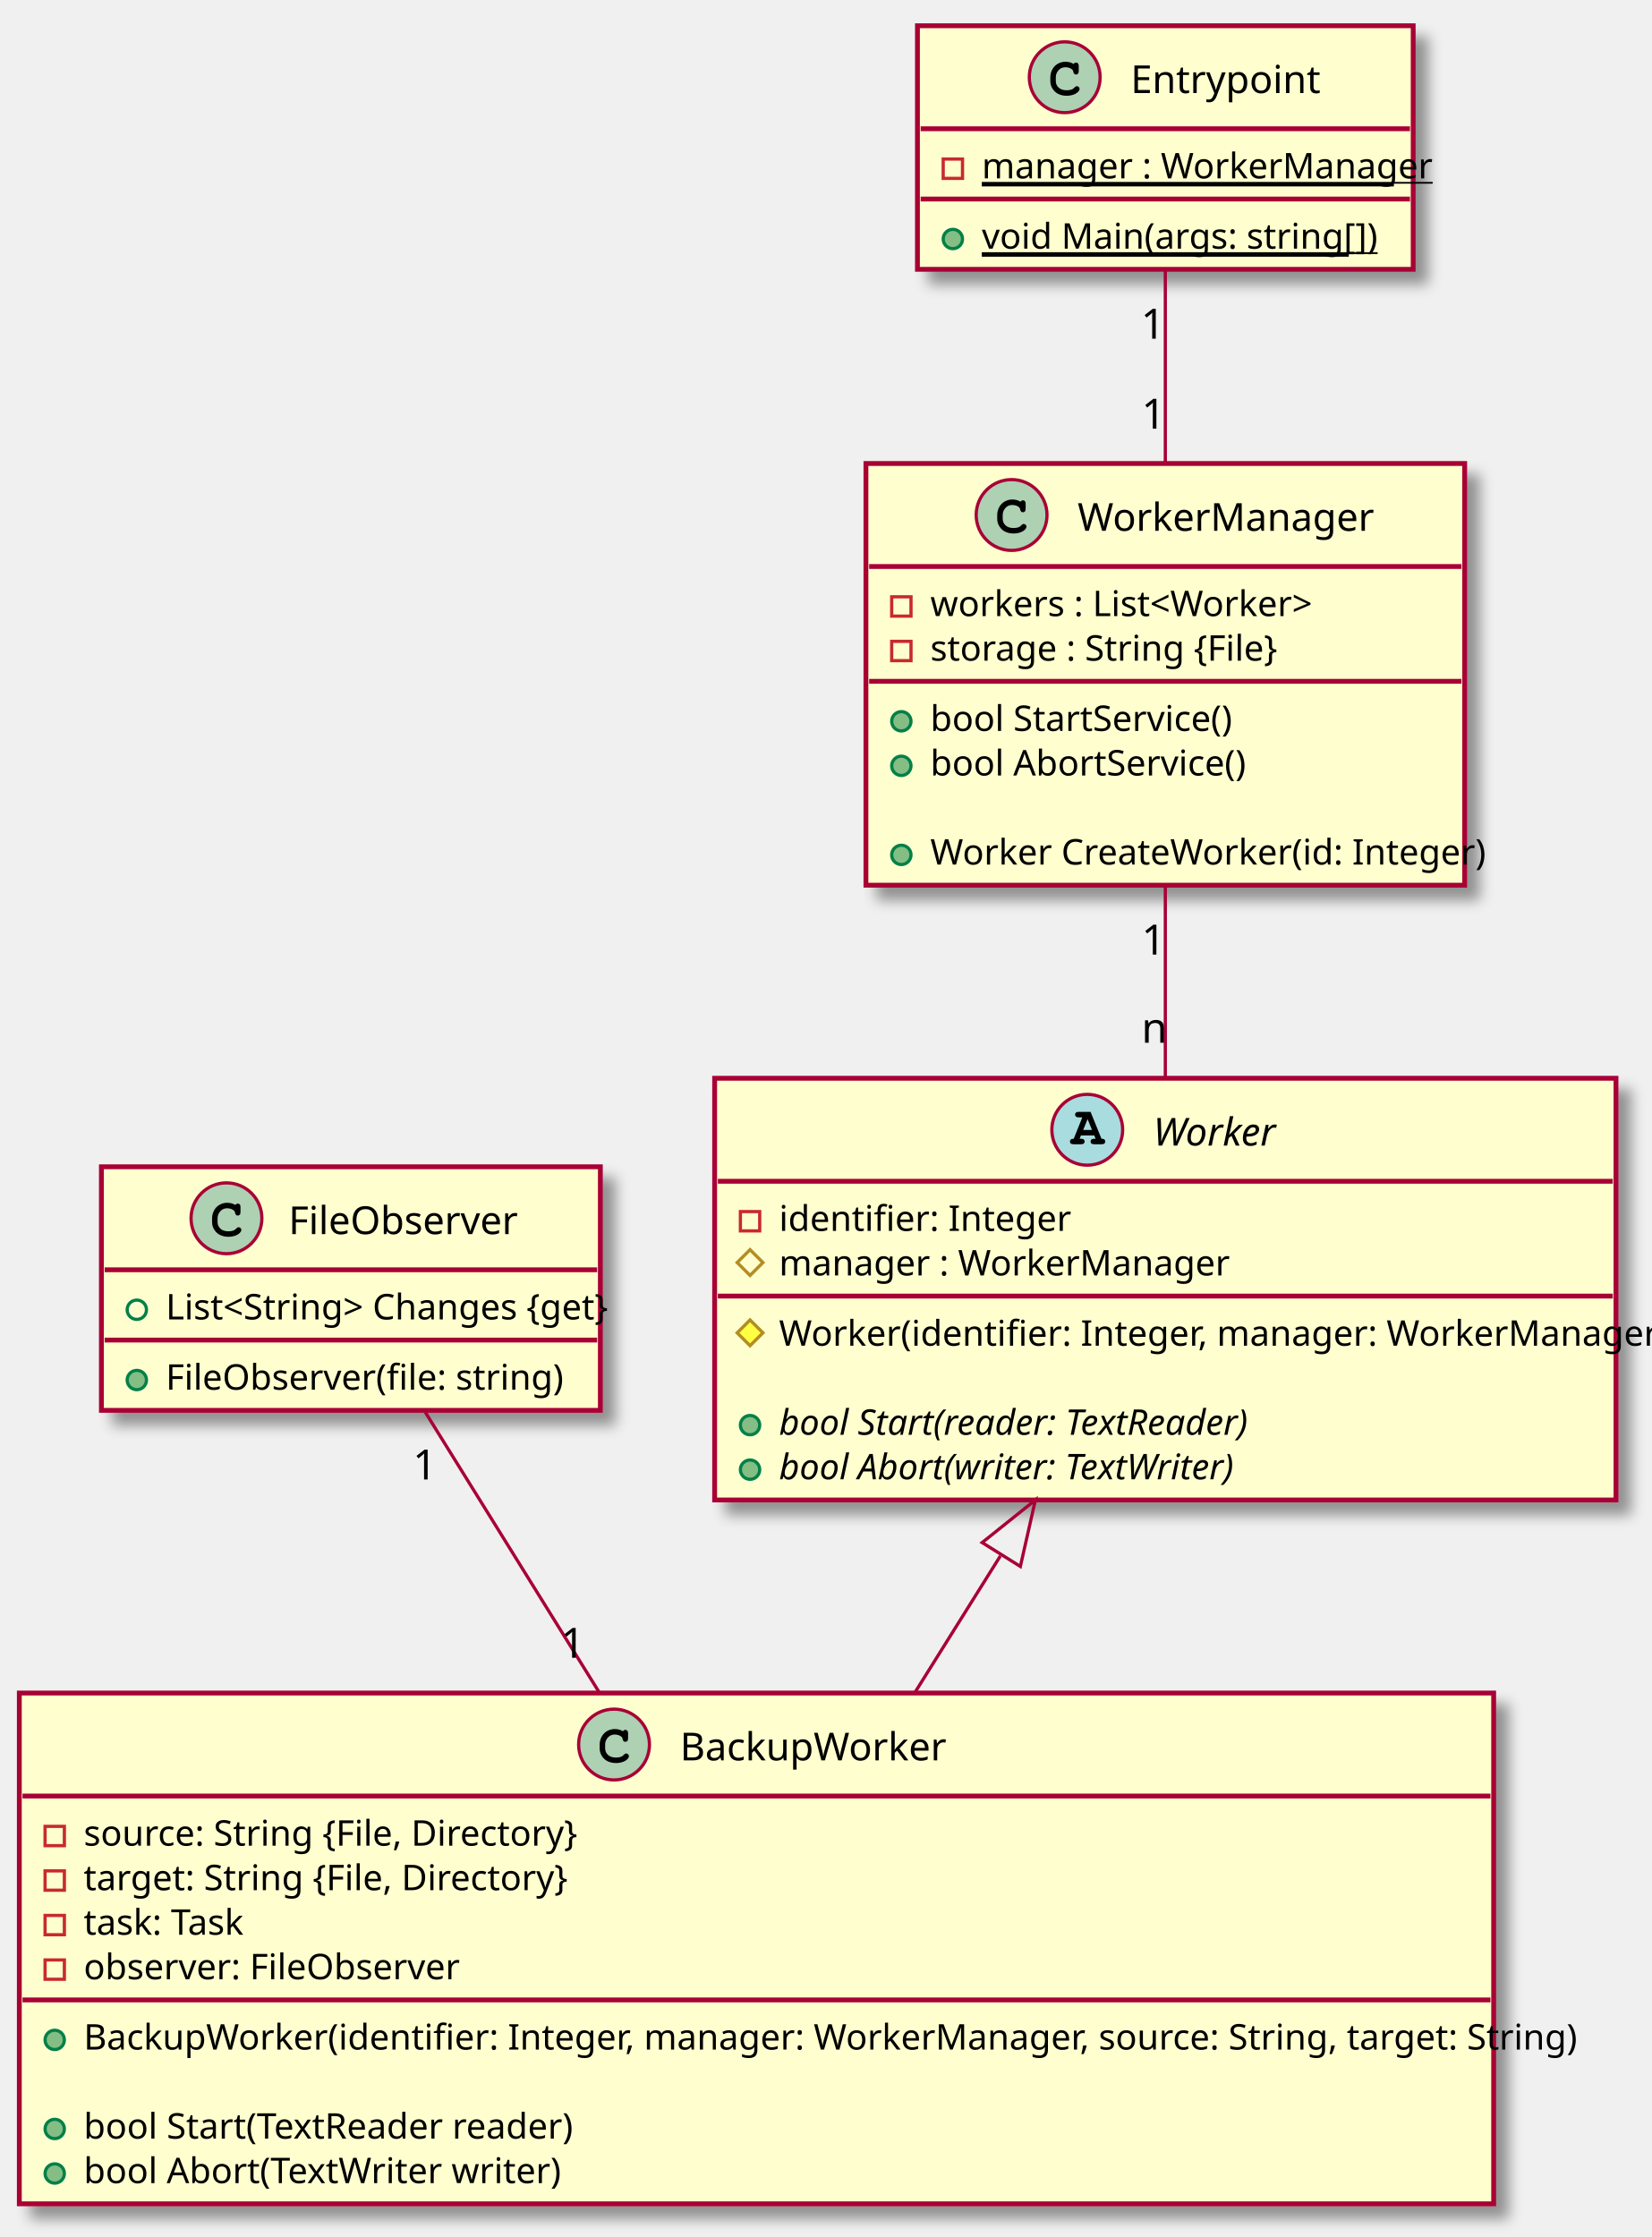
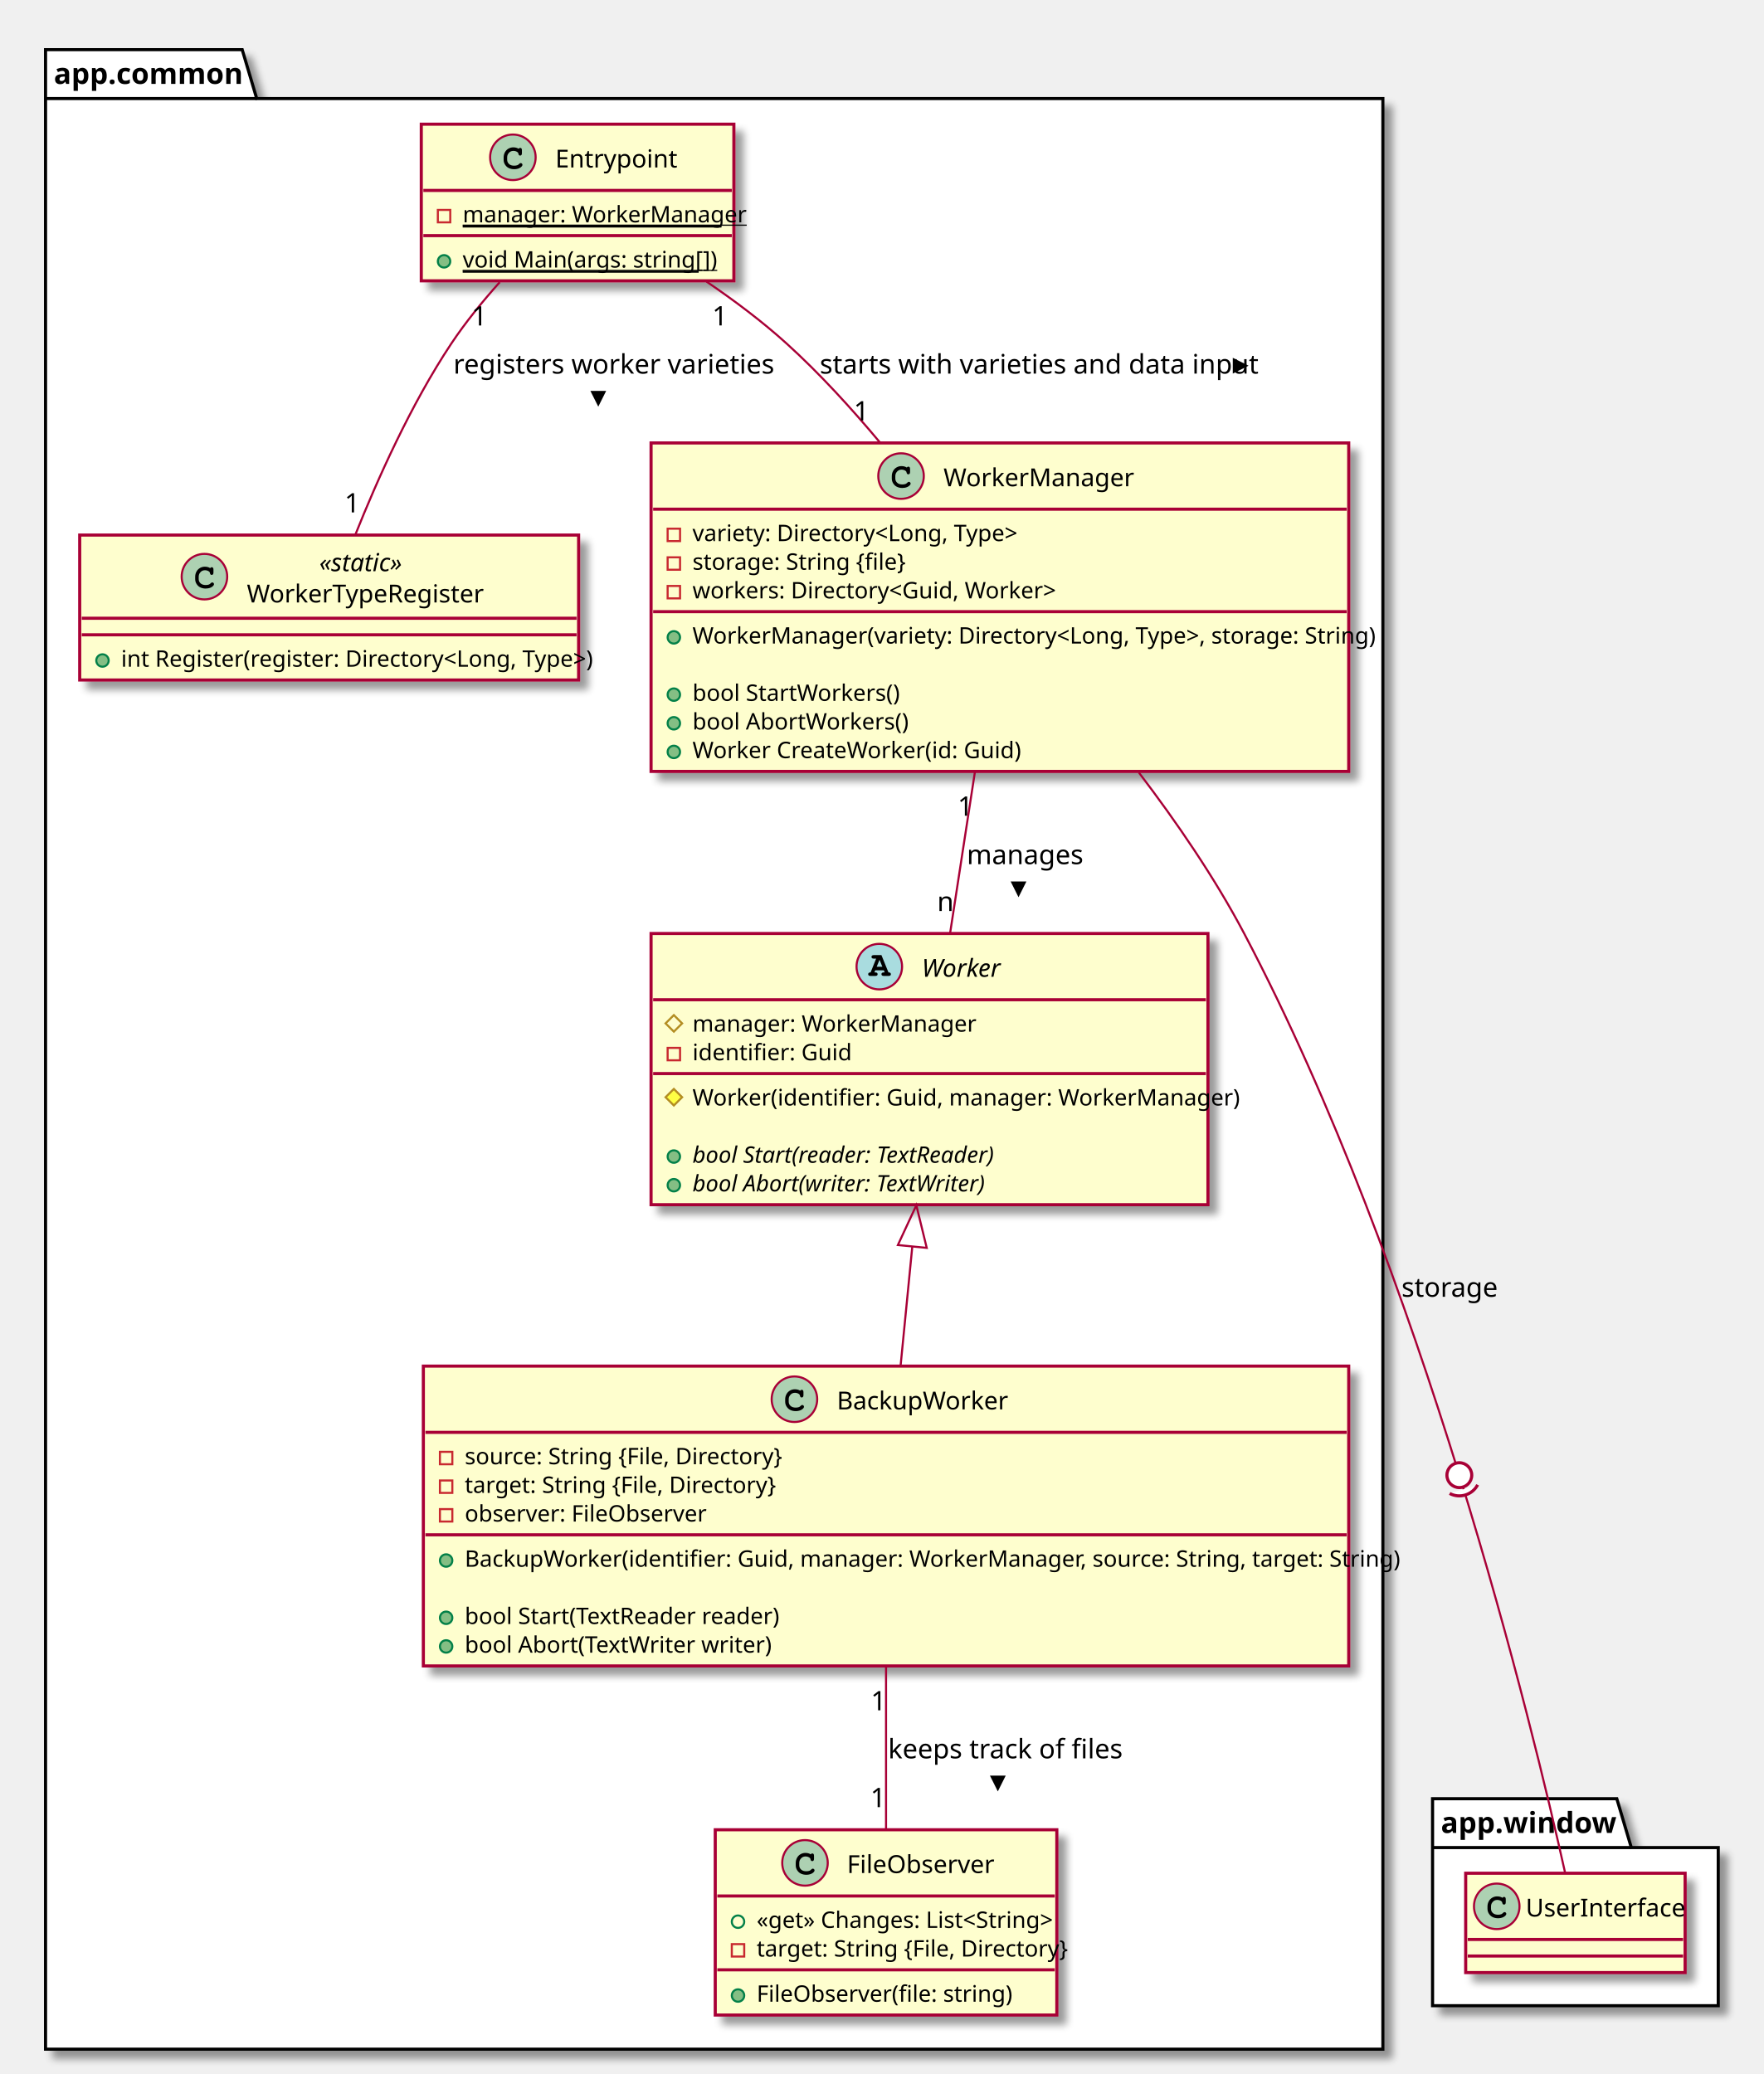
- <svg xmlns="http://www.w3.org/2000/svg" contentScriptType="application/ecmascript" contentStyleType="text/css" height="695px" preserveAspectRatio="none" style="width:513px;height:695px;" version="1.1" viewBox="0 0 513 695" width="513px" zoomAndPan="magnify">
+ <svg xmlns="http://www.w3.org/2000/svg" contentScriptType="application/ecmascript" contentStyleType="text/css" height="1002px" preserveAspectRatio="none" style="width:852px;height:1002px;" version="1.1" viewBox="0 0 852 1002" width="852px" zoomAndPan="magnify">
  <defs>
-     <filter height="300%" id="f1xv50mcxa04on" width="300%" x="-1" y="-1">
+     <filter height="300%" id="f1owk82w75enh7" width="300%" x="-1" y="-1">
      <feGaussianBlur result="blurOut" stdDeviation="2.0" />
      <feColorMatrix in="blurOut" result="blurOut2" type="matrix" values="0 0 0 0 0 0 0 0 0 0 0 0 0 0 0 0 0 0 .4 0" />
      <feOffset dx="4.0" dy="4.0" in="blurOut2" result="blurOut3" />
      <feBlend in="SourceGraphic" in2="blurOut3" mode="normal" />
    </filter>
  </defs>
  <g>
-     <rect fill="#FEFECE" filter="url(#f1xv50mcxa04on)" height="131.016" id="Worker" style="stroke: #A80036; stroke-width: 1.5;" width="280" x="222" y="335" />
-     <ellipse cx="337.75" cy="351" fill="#A9DCDF" rx="11" ry="11" style="stroke: #A80036; stroke-width: 1.0;" />
-     <path d="M339.938,352.766 L335.797,352.766 L335.375,353.797 L335.797,353.797 Q336.406,353.797 336.672,354.031 Q336.938,354.266 336.938,354.656 Q336.938,355.031 336.672,355.266 Q336.406,355.5 335.797,355.5 L333.5,355.5 Q332.891,355.5 332.633,355.266 Q332.375,355.031 332.375,354.641 Q332.375,354.266 332.648,354.023 Q332.922,353.781 333.547,353.797 L336.219,347.141 L335.109,347.141 Q334.5,347.141 334.234,346.906 Q333.969,346.672 333.969,346.281 Q333.969,345.906 334.234,345.672 Q334.5,345.438 335.109,345.438 L338.781,345.438 L342.172,353.797 Q342.766,353.797 342.953,353.938 Q343.344,354.203 343.344,354.656 Q343.344,355.031 343.086,355.266 Q342.828,355.5 342.219,355.5 L339.922,355.5 Q339.312,355.5 339.047,355.266 Q338.781,355.031 338.781,354.641 Q338.781,354.266 339.047,354.031 Q339.312,353.797 339.922,353.797 L340.344,353.797 L339.938,352.766 Z M339.219,351.062 L337.859,347.688 L336.484,351.062 L339.219,351.062 Z " />
-     <text fill="#000000" font-family="sans-serif" font-size="12" font-style="italic" lengthAdjust="spacingAndGlyphs" textLength="40" x="358.25" y="355.91">Worker</text>
-     <line style="stroke: #A80036; stroke-width: 1.5;" x1="223" x2="501" y1="367" y2="367" />
-     <rect fill="none" height="6" style="stroke: #C82930; stroke-width: 1.0;" width="6" x="230" y="376.418" />
-     <text fill="#000000" font-family="sans-serif" font-size="11" lengthAdjust="spacingAndGlyphs" textLength="80" x="242" y="382.419">identifier: Integer</text>
-     <polygon fill="none" points="233,388.254,237,392.254,233,396.254,229,392.254" style="stroke: #B38D22; stroke-width: 1.0;" />
-     <text fill="#000000" font-family="sans-serif" font-size="11" lengthAdjust="spacingAndGlyphs" textLength="128" x="242" y="396.255">manager : WorkerManager</text>
-     <line style="stroke: #A80036; stroke-width: 1.5;" x1="223" x2="501" y1="402.672" y2="402.672" />
-     <polygon fill="#FFFF44" points="233,410.09,237,414.09,233,418.09,229,414.09" style="stroke: #B38D22; stroke-width: 1.0;" />
-     <text fill="#000000" font-family="sans-serif" font-size="11" lengthAdjust="spacingAndGlyphs" textLength="254" x="242" y="418.091">Worker(identifier: Integer, manager: WorkerManager)</text>
-     <text fill="#000000" font-family="sans-serif" font-size="11" lengthAdjust="spacingAndGlyphs" textLength="0" x="245" y="431.927" />
-     <ellipse cx="233" cy="442.762" fill="#84BE84" rx="3" ry="3" style="stroke: #038048; stroke-width: 1.0;" />
-     <text fill="#000000" font-family="sans-serif" font-size="11" font-style="italic" lengthAdjust="spacingAndGlyphs" textLength="152" x="242" y="445.763">bool Start(reader: TextReader)</text>
-     <ellipse cx="233" cy="456.598" fill="#84BE84" rx="3" ry="3" style="stroke: #038048; stroke-width: 1.0;" />
-     <text fill="#000000" font-family="sans-serif" font-size="11" font-style="italic" lengthAdjust="spacingAndGlyphs" textLength="146" x="242" y="459.599">bool Abort(writer: TextWriter)</text>
-     <rect fill="#FEFECE" filter="url(#f1xv50mcxa04on)" height="158.688" id="BackupWorker" style="stroke: #A80036; stroke-width: 1.5;" width="458" x="6" y="526" />
-     <ellipse cx="190.75" cy="542" fill="#ADD1B2" rx="11" ry="11" style="stroke: #A80036; stroke-width: 1.0;" />
-     <path d="M193.516,537.875 Q193.672,537.656 193.859,537.547 Q194.047,537.438 194.266,537.438 Q194.641,537.438 194.875,537.695 Q195.109,537.953 195.109,538.562 L195.109,540.016 Q195.109,540.625 194.875,540.891 Q194.641,541.156 194.266,541.156 Q193.922,541.156 193.719,540.953 Q193.516,540.766 193.406,540.25 Q193.359,539.891 193.172,539.703 Q192.844,539.328 192.234,539.109 Q191.625,538.891 191,538.891 Q190.234,538.891 189.602,539.219 Q188.969,539.547 188.477,540.297 Q187.984,541.047 187.984,542.078 L187.984,543.172 Q187.984,544.406 188.875,545.227 Q189.766,546.047 191.359,546.047 Q192.297,546.047 192.953,545.797 Q193.344,545.641 193.766,545.203 Q194.031,544.938 194.18,544.859 Q194.328,544.781 194.531,544.781 Q194.859,544.781 195.117,545.039 Q195.375,545.297 195.375,545.641 Q195.375,545.984 195.031,546.391 Q194.531,546.969 193.734,547.297 Q192.656,547.75 191.359,547.75 Q189.844,547.75 188.641,547.125 Q187.656,546.625 186.969,545.555 Q186.281,544.484 186.281,543.203 L186.281,542.047 Q186.281,540.719 186.898,539.57 Q187.516,538.422 188.609,537.805 Q189.703,537.188 190.938,537.188 Q191.672,537.188 192.32,537.352 Q192.969,537.516 193.516,537.875 Z " />
-     <text fill="#000000" font-family="sans-serif" font-size="12" lengthAdjust="spacingAndGlyphs" textLength="80" x="211.25" y="546.91">BackupWorker</text>
-     <line style="stroke: #A80036; stroke-width: 1.5;" x1="7" x2="463" y1="558" y2="558" />
-     <rect fill="none" height="6" style="stroke: #C82930; stroke-width: 1.0;" width="6" x="14" y="567.418" />
-     <text fill="#000000" font-family="sans-serif" font-size="11" lengthAdjust="spacingAndGlyphs" textLength="145" x="26" y="573.419">source: String {File, Directory}</text>
-     <rect fill="none" height="6" style="stroke: #C82930; stroke-width: 1.0;" width="6" x="14" y="581.254" />
-     <text fill="#000000" font-family="sans-serif" font-size="11" lengthAdjust="spacingAndGlyphs" textLength="139" x="26" y="587.255">target: String {File, Directory}</text>
-     <rect fill="none" height="6" style="stroke: #C82930; stroke-width: 1.0;" width="6" x="14" y="595.09" />
-     <text fill="#000000" font-family="sans-serif" font-size="11" lengthAdjust="spacingAndGlyphs" textLength="49" x="26" y="601.091">task: Task</text>
-     <rect fill="none" height="6" style="stroke: #C82930; stroke-width: 1.0;" width="6" x="14" y="608.926" />
-     <text fill="#000000" font-family="sans-serif" font-size="11" lengthAdjust="spacingAndGlyphs" textLength="112" x="26" y="614.927">observer: FileObserver</text>
-     <line style="stroke: #A80036; stroke-width: 1.5;" x1="7" x2="463" y1="621.344" y2="621.344" />
-     <ellipse cx="17" cy="633.762" fill="#84BE84" rx="3" ry="3" style="stroke: #038048; stroke-width: 1.0;" />
-     <text fill="#000000" font-family="sans-serif" font-size="11" lengthAdjust="spacingAndGlyphs" textLength="432" x="26" y="636.763">BackupWorker(identifier: Integer, manager: WorkerManager, source: String, target: String)</text>
-     <text fill="#000000" font-family="sans-serif" font-size="11" lengthAdjust="spacingAndGlyphs" textLength="0" x="29" y="650.599" />
-     <ellipse cx="17" cy="661.434" fill="#84BE84" rx="3" ry="3" style="stroke: #038048; stroke-width: 1.0;" />
-     <text fill="#000000" font-family="sans-serif" font-size="11" lengthAdjust="spacingAndGlyphs" textLength="145" x="26" y="664.435">bool Start(TextReader reader)</text>
-     <ellipse cx="17" cy="675.269" fill="#84BE84" rx="3" ry="3" style="stroke: #038048; stroke-width: 1.0;" />
-     <text fill="#000000" font-family="sans-serif" font-size="11" lengthAdjust="spacingAndGlyphs" textLength="140" x="26" y="678.27">bool Abort(TextWriter writer)</text>
-     <rect fill="#FEFECE" filter="url(#f1xv50mcxa04on)" height="131.016" id="WorkerManager" style="stroke: #A80036; stroke-width: 1.5;" width="186" x="269" y="144" />
-     <ellipse cx="314.25" cy="160" fill="#ADD1B2" rx="11" ry="11" style="stroke: #A80036; stroke-width: 1.0;" />
-     <path d="M317.016,155.875 Q317.172,155.656 317.359,155.547 Q317.547,155.438 317.766,155.438 Q318.141,155.438 318.375,155.695 Q318.609,155.953 318.609,156.562 L318.609,158.016 Q318.609,158.625 318.375,158.891 Q318.141,159.156 317.766,159.156 Q317.422,159.156 317.219,158.953 Q317.016,158.766 316.906,158.25 Q316.859,157.891 316.672,157.703 Q316.344,157.328 315.734,157.109 Q315.125,156.891 314.5,156.891 Q313.734,156.891 313.102,157.219 Q312.469,157.547 311.977,158.297 Q311.484,159.047 311.484,160.078 L311.484,161.172 Q311.484,162.406 312.375,163.227 Q313.266,164.047 314.859,164.047 Q315.797,164.047 316.453,163.797 Q316.844,163.641 317.266,163.203 Q317.531,162.938 317.68,162.859 Q317.828,162.781 318.031,162.781 Q318.359,162.781 318.617,163.039 Q318.875,163.297 318.875,163.641 Q318.875,163.984 318.531,164.391 Q318.031,164.969 317.234,165.297 Q316.156,165.75 314.859,165.75 Q313.344,165.75 312.141,165.125 Q311.156,164.625 310.469,163.555 Q309.781,162.484 309.781,161.203 L309.781,160.047 Q309.781,158.719 310.398,157.57 Q311.016,156.422 312.109,155.805 Q313.203,155.188 314.438,155.188 Q315.172,155.188 315.82,155.352 Q316.469,155.516 317.016,155.875 Z " />
-     <text fill="#000000" font-family="sans-serif" font-size="12" lengthAdjust="spacingAndGlyphs" textLength="87" x="334.75" y="164.91">WorkerManager</text>
-     <line style="stroke: #A80036; stroke-width: 1.5;" x1="270" x2="454" y1="176" y2="176" />
-     <rect fill="none" height="6" style="stroke: #C82930; stroke-width: 1.0;" width="6" x="277" y="185.418" />
-     <text fill="#000000" font-family="sans-serif" font-size="11" lengthAdjust="spacingAndGlyphs" textLength="114" x="289" y="191.419">workers : List&lt;Worker&gt;</text>
-     <rect fill="none" height="6" style="stroke: #C82930; stroke-width: 1.0;" width="6" x="277" y="199.254" />
-     <text fill="#000000" font-family="sans-serif" font-size="11" lengthAdjust="spacingAndGlyphs" textLength="101" x="289" y="205.255">storage : String {File}</text>
-     <line style="stroke: #A80036; stroke-width: 1.5;" x1="270" x2="454" y1="211.672" y2="211.672" />
-     <ellipse cx="280" cy="224.09" fill="#84BE84" rx="3" ry="3" style="stroke: #038048; stroke-width: 1.0;" />
-     <text fill="#000000" font-family="sans-serif" font-size="11" lengthAdjust="spacingAndGlyphs" textLength="91" x="289" y="227.091">bool StartService()</text>
-     <ellipse cx="280" cy="237.926" fill="#84BE84" rx="3" ry="3" style="stroke: #038048; stroke-width: 1.0;" />
-     <text fill="#000000" font-family="sans-serif" font-size="11" lengthAdjust="spacingAndGlyphs" textLength="95" x="289" y="240.927">bool AbortService()</text>
-     <text fill="#000000" font-family="sans-serif" font-size="11" lengthAdjust="spacingAndGlyphs" textLength="0" x="292" y="254.763" />
-     <ellipse cx="280" cy="265.598" fill="#84BE84" rx="3" ry="3" style="stroke: #038048; stroke-width: 1.0;" />
-     <text fill="#000000" font-family="sans-serif" font-size="11" lengthAdjust="spacingAndGlyphs" textLength="160" x="289" y="268.599">Worker CreateWorker(id: Integer)</text>
-     <rect fill="#FEFECE" filter="url(#f1xv50mcxa04on)" height="75.672" id="FileObserver" style="stroke: #A80036; stroke-width: 1.5;" width="155" x="31.5" y="362.5" />
-     <ellipse cx="70.35" cy="378.5" fill="#ADD1B2" rx="11" ry="11" style="stroke: #A80036; stroke-width: 1.0;" />
-     <path d="M73.116,374.375 Q73.272,374.156 73.459,374.047 Q73.647,373.938 73.866,373.938 Q74.241,373.938 74.475,374.195 Q74.709,374.453 74.709,375.062 L74.709,376.516 Q74.709,377.125 74.475,377.391 Q74.241,377.656 73.866,377.656 Q73.522,377.656 73.319,377.453 Q73.116,377.266 73.006,376.75 Q72.959,376.391 72.772,376.203 Q72.444,375.828 71.834,375.609 Q71.225,375.391 70.6,375.391 Q69.834,375.391 69.202,375.719 Q68.569,376.047 68.077,376.797 Q67.584,377.547 67.584,378.578 L67.584,379.672 Q67.584,380.906 68.475,381.727 Q69.366,382.547 70.959,382.547 Q71.897,382.547 72.553,382.297 Q72.944,382.141 73.366,381.703 Q73.631,381.438 73.78,381.359 Q73.928,381.281 74.131,381.281 Q74.459,381.281 74.717,381.539 Q74.975,381.797 74.975,382.141 Q74.975,382.484 74.631,382.891 Q74.131,383.469 73.334,383.797 Q72.256,384.25 70.959,384.25 Q69.444,384.25 68.241,383.625 Q67.256,383.125 66.569,382.055 Q65.881,380.984 65.881,379.703 L65.881,378.547 Q65.881,377.219 66.498,376.07 Q67.116,374.922 68.209,374.305 Q69.303,373.688 70.537,373.688 Q71.272,373.688 71.92,373.852 Q72.569,374.016 73.116,374.375 Z " />
-     <text fill="#000000" font-family="sans-serif" font-size="12" lengthAdjust="spacingAndGlyphs" textLength="70" x="89.65" y="383.41">FileObserver</text>
-     <line style="stroke: #A80036; stroke-width: 1.5;" x1="32.5" x2="185.5" y1="394.5" y2="394.5" />
-     <ellipse cx="42.5" cy="406.918" fill="none" rx="3" ry="3" style="stroke: #038048; stroke-width: 1.0;" />
-     <text fill="#000000" font-family="sans-serif" font-size="11" lengthAdjust="spacingAndGlyphs" textLength="129" x="51.5" y="409.919">List&lt;String&gt; Changes {get}</text>
-     <line style="stroke: #A80036; stroke-width: 1.5;" x1="32.5" x2="185.5" y1="416.336" y2="416.336" />
-     <ellipse cx="42.5" cy="428.754" fill="#84BE84" rx="3" ry="3" style="stroke: #038048; stroke-width: 1.0;" />
-     <text fill="#000000" font-family="sans-serif" font-size="11" lengthAdjust="spacingAndGlyphs" textLength="117" x="51.5" y="431.755">FileObserver(file: string)</text>
-     <rect fill="#FEFECE" filter="url(#f1xv50mcxa04on)" height="75.672" id="Entrypoint" style="stroke: #A80036; stroke-width: 1.5;" width="154" x="285" y="8" />
-     <ellipse cx="330.75" cy="24" fill="#ADD1B2" rx="11" ry="11" style="stroke: #A80036; stroke-width: 1.0;" />
-     <path d="M333.516,19.875 Q333.672,19.656 333.859,19.547 Q334.047,19.438 334.266,19.438 Q334.641,19.438 334.875,19.695 Q335.109,19.953 335.109,20.562 L335.109,22.016 Q335.109,22.625 334.875,22.891 Q334.641,23.156 334.266,23.156 Q333.922,23.156 333.719,22.953 Q333.516,22.766 333.406,22.25 Q333.359,21.891 333.172,21.703 Q332.844,21.328 332.234,21.109 Q331.625,20.891 331,20.891 Q330.234,20.891 329.602,21.219 Q328.969,21.547 328.477,22.297 Q327.984,23.047 327.984,24.078 L327.984,25.172 Q327.984,26.406 328.875,27.227 Q329.766,28.047 331.359,28.047 Q332.297,28.047 332.953,27.797 Q333.344,27.641 333.766,27.203 Q334.031,26.938 334.18,26.859 Q334.328,26.781 334.531,26.781 Q334.859,26.781 335.117,27.039 Q335.375,27.297 335.375,27.641 Q335.375,27.984 335.031,28.391 Q334.531,28.969 333.734,29.297 Q332.656,29.75 331.359,29.75 Q329.844,29.75 328.641,29.125 Q327.656,28.625 326.969,27.555 Q326.281,26.484 326.281,25.203 L326.281,24.047 Q326.281,22.719 326.898,21.57 Q327.516,20.422 328.609,19.805 Q329.703,19.188 330.938,19.188 Q331.672,19.188 332.32,19.352 Q332.969,19.516 333.516,19.875 Z " />
-     <text fill="#000000" font-family="sans-serif" font-size="12" lengthAdjust="spacingAndGlyphs" textLength="54" x="351.25" y="28.91">Entrypoint</text>
-     <line style="stroke: #A80036; stroke-width: 1.5;" x1="286" x2="438" y1="40" y2="40" />
-     <rect fill="none" height="6" style="stroke: #C82930; stroke-width: 1.0;" width="6" x="293" y="49.418" />
-     <text fill="#000000" font-family="sans-serif" font-size="11" lengthAdjust="spacingAndGlyphs" text-decoration="underline" textLength="128" x="305" y="55.419">manager : WorkerManager</text>
-     <line style="stroke: #000000; stroke-width: 1.0;" x1="305" x2="433" y1="57.419" y2="57.419" />
-     <line style="stroke: #A80036; stroke-width: 1.5;" x1="286" x2="438" y1="61.836" y2="61.836" />
-     <ellipse cx="296" cy="74.254" fill="#84BE84" rx="3" ry="3" style="stroke: #038048; stroke-width: 1.0;" />
-     <text fill="#000000" font-family="sans-serif" font-size="11" lengthAdjust="spacingAndGlyphs" text-decoration="underline" textLength="114" x="305" y="77.255">void Main(args: string[])</text>
-     <line style="stroke: #000000; stroke-width: 1.0;" x1="305" x2="419" y1="79.255" y2="79.255" />
-     <path d="M310.753,483.414 C301.978,497.44 292.879,511.985 284.16,525.922 " fill="none" id="Worker-BackupWorker" style="stroke: #A80036; stroke-width: 1.0;" />
-     <polygon fill="none" points="305.1,479.252,321.642,466.009,316.969,486.677,305.1,479.252" style="stroke: #A80036; stroke-width: 1.0;" />
-     <path d="M362,84.051 C362,101.745 362,123.445 362,143.741 " fill="none" id="Entrypoint-WorkerManager" style="stroke: #A80036; stroke-width: 1.0;" />
-     <text fill="#000000" font-family="sans-serif" font-size="13" lengthAdjust="spacingAndGlyphs" textLength="7" x="354.42" y="105.23">1</text>
-     <text fill="#000000" font-family="sans-serif" font-size="13" lengthAdjust="spacingAndGlyphs" textLength="7" x="354.617" y="133.187">1</text>
-     <path d="M362,275.014 C362,294.37 362,315.598 362,334.956 " fill="none" id="WorkerManager-Worker" style="stroke: #A80036; stroke-width: 1.0;" />
-     <text fill="#000000" font-family="sans-serif" font-size="13" lengthAdjust="spacingAndGlyphs" textLength="7" x="354.617" y="296.568">1</text>
-     <text fill="#000000" font-family="sans-serif" font-size="13" lengthAdjust="spacingAndGlyphs" textLength="7" x="354.595" y="323.967">n</text>
-     <path d="M132.11,438.733 C147.243,463.114 167.592,495.898 186.198,525.874 " fill="none" id="FileObserver-BackupWorker" style="stroke: #A80036; stroke-width: 1.0;" />
-     <text fill="#000000" font-family="sans-serif" font-size="13" lengthAdjust="spacingAndGlyphs" textLength="7" x="128.235" y="459.651">1</text>
-     <text fill="#000000" font-family="sans-serif" font-size="13" lengthAdjust="spacingAndGlyphs" textLength="7" x="174.213" y="515.049">1</text>
+     <polygon fill="#FFFFFF" filter="url(#f1owk82w75enh7)" points="22,24,117,24,124,47.609,668,47.609,668,990,22,990,22,24" style="stroke: #000000; stroke-width: 1.5;" />
+     <line style="stroke: #000000; stroke-width: 1.5;" x1="22" x2="124" y1="47.609" y2="47.609" />
+     <text fill="#000000" font-family="sans-serif" font-size="14" font-weight="bold" lengthAdjust="spacingAndGlyphs" textLength="89" x="26" y="40.533">app.common</text>
+     <polygon fill="#FFFFFF" filter="url(#f1owk82w75enh7)" points="692,869,781,869,788,892.609,830,892.609,830,969,692,969,692,869" style="stroke: #000000; stroke-width: 1.5;" />
+     <line style="stroke: #000000; stroke-width: 1.5;" x1="692" x2="788" y1="892.609" y2="892.609" />
+     <text fill="#000000" font-family="sans-serif" font-size="14" font-weight="bold" lengthAdjust="spacingAndGlyphs" textLength="83" x="696" y="885.533">app.window</text>
+     <rect fill="#FEFECE" filter="url(#f1owk82w75enh7)" height="75.672" id="Entrypoint" style="stroke: #A80036; stroke-width: 1.5;" width="151" x="203.5" y="60" />
+     <ellipse cx="247.75" cy="76" fill="#ADD1B2" rx="11" ry="11" style="stroke: #A80036; stroke-width: 1.0;" />
+     <path d="M250.516,71.875 Q250.672,71.656 250.859,71.547 Q251.047,71.438 251.266,71.438 Q251.641,71.438 251.875,71.695 Q252.109,71.953 252.109,72.562 L252.109,74.016 Q252.109,74.625 251.875,74.891 Q251.641,75.156 251.266,75.156 Q250.922,75.156 250.719,74.953 Q250.516,74.766 250.406,74.25 Q250.359,73.891 250.172,73.703 Q249.844,73.328 249.234,73.109 Q248.625,72.891 248,72.891 Q247.234,72.891 246.602,73.219 Q245.969,73.547 245.477,74.297 Q244.984,75.047 244.984,76.078 L244.984,77.172 Q244.984,78.406 245.875,79.227 Q246.766,80.047 248.359,80.047 Q249.297,80.047 249.953,79.797 Q250.344,79.641 250.766,79.203 Q251.031,78.938 251.18,78.859 Q251.328,78.781 251.531,78.781 Q251.859,78.781 252.117,79.039 Q252.375,79.297 252.375,79.641 Q252.375,79.984 252.031,80.391 Q251.531,80.969 250.734,81.297 Q249.656,81.75 248.359,81.75 Q246.844,81.75 245.641,81.125 Q244.656,80.625 243.969,79.555 Q243.281,78.484 243.281,77.203 L243.281,76.047 Q243.281,74.719 243.898,73.57 Q244.516,72.422 245.609,71.805 Q246.703,71.188 247.938,71.188 Q248.672,71.188 249.32,71.352 Q249.969,71.516 250.516,71.875 Z " />
+     <text fill="#000000" font-family="sans-serif" font-size="12" lengthAdjust="spacingAndGlyphs" textLength="54" x="268.25" y="80.91">Entrypoint</text>
+     <line style="stroke: #A80036; stroke-width: 1.5;" x1="204.5" x2="353.5" y1="92" y2="92" />
+     <rect fill="none" height="6" style="stroke: #C82930; stroke-width: 1.0;" width="6" x="211.5" y="101.418" />
+     <text fill="#000000" font-family="sans-serif" font-size="11" lengthAdjust="spacingAndGlyphs" text-decoration="underline" textLength="125" x="223.5" y="107.419">manager: WorkerManager</text>
+     <line style="stroke: #000000; stroke-width: 1.0;" x1="223.5" x2="348.5" y1="109.419" y2="109.419" />
+     <line style="stroke: #A80036; stroke-width: 1.5;" x1="204.5" x2="353.5" y1="113.836" y2="113.836" />
+     <ellipse cx="214.5" cy="126.254" fill="#84BE84" rx="3" ry="3" style="stroke: #038048; stroke-width: 1.0;" />
+     <text fill="#000000" font-family="sans-serif" font-size="11" lengthAdjust="spacingAndGlyphs" text-decoration="underline" textLength="114" x="223.5" y="129.255">void Main(args: string[])</text>
+     <line style="stroke: #000000; stroke-width: 1.0;" x1="223.5" x2="337.5" y1="131.255" y2="131.255" />
+     <rect fill="#FEFECE" filter="url(#f1owk82w75enh7)" height="70.023" id="WorkerTypeRegister" style="stroke: #A80036; stroke-width: 1.5;" width="241" x="38.5" y="258.5" />
+     <ellipse cx="98.75" cy="278.594" fill="#ADD1B2" rx="11" ry="11" style="stroke: #A80036; stroke-width: 1.0;" />
+     <path d="M101.516,274.469 Q101.672,274.25 101.859,274.141 Q102.047,274.031 102.266,274.031 Q102.641,274.031 102.875,274.289 Q103.109,274.547 103.109,275.156 L103.109,276.609 Q103.109,277.219 102.875,277.484 Q102.641,277.75 102.266,277.75 Q101.922,277.75 101.719,277.547 Q101.516,277.359 101.406,276.844 Q101.359,276.484 101.172,276.297 Q100.844,275.922 100.234,275.703 Q99.625,275.484 99,275.484 Q98.234,275.484 97.602,275.812 Q96.969,276.141 96.477,276.891 Q95.984,277.641 95.984,278.672 L95.984,279.766 Q95.984,281 96.875,281.82 Q97.766,282.641 99.359,282.641 Q100.297,282.641 100.953,282.391 Q101.344,282.234 101.766,281.797 Q102.031,281.531 102.18,281.453 Q102.328,281.375 102.531,281.375 Q102.859,281.375 103.117,281.633 Q103.375,281.891 103.375,282.234 Q103.375,282.578 103.031,282.984 Q102.531,283.562 101.734,283.891 Q100.656,284.344 99.359,284.344 Q97.844,284.344 96.641,283.719 Q95.656,283.219 94.969,282.148 Q94.281,281.078 94.281,279.797 L94.281,278.641 Q94.281,277.312 94.898,276.164 Q95.516,275.016 96.609,274.398 Q97.703,273.781 98.938,273.781 Q99.672,273.781 100.32,273.945 Q100.969,274.109 101.516,274.469 Z " />
+     <text fill="#000000" font-family="sans-serif" font-size="12" font-style="italic" lengthAdjust="spacingAndGlyphs" textLength="42" x="154.25" y="275.957">«static»</text>
+     <text fill="#000000" font-family="sans-serif" font-size="12" lengthAdjust="spacingAndGlyphs" textLength="112" x="119.25" y="291.051">WorkerTypeRegister</text>
+     <line style="stroke: #A80036; stroke-width: 1.5;" x1="39.5" x2="278.5" y1="298.688" y2="298.688" />
+     <line style="stroke: #A80036; stroke-width: 1.5;" x1="39.5" x2="278.5" y1="306.688" y2="306.688" />
+     <ellipse cx="49.5" cy="319.106" fill="#84BE84" rx="3" ry="3" style="stroke: #038048; stroke-width: 1.0;" />
+     <text fill="#000000" font-family="sans-serif" font-size="11" lengthAdjust="spacingAndGlyphs" textLength="215" x="58.5" y="322.106">int Register(register: Directory&lt;Long, Type&gt;)</text>
+     <rect fill="#FEFECE" filter="url(#f1owk82w75enh7)" height="158.688" id="WorkerManager" style="stroke: #A80036; stroke-width: 1.5;" width="337" x="314.5" y="214" />
+     <ellipse cx="435.25" cy="230" fill="#ADD1B2" rx="11" ry="11" style="stroke: #A80036; stroke-width: 1.0;" />
+     <path d="M438.016,225.875 Q438.172,225.656 438.359,225.547 Q438.547,225.438 438.766,225.438 Q439.141,225.438 439.375,225.695 Q439.609,225.953 439.609,226.562 L439.609,228.016 Q439.609,228.625 439.375,228.891 Q439.141,229.156 438.766,229.156 Q438.422,229.156 438.219,228.953 Q438.016,228.766 437.906,228.25 Q437.859,227.891 437.672,227.703 Q437.344,227.328 436.734,227.109 Q436.125,226.891 435.5,226.891 Q434.734,226.891 434.102,227.219 Q433.469,227.547 432.977,228.297 Q432.484,229.047 432.484,230.078 L432.484,231.172 Q432.484,232.406 433.375,233.227 Q434.266,234.047 435.859,234.047 Q436.797,234.047 437.453,233.797 Q437.844,233.641 438.266,233.203 Q438.531,232.938 438.68,232.859 Q438.828,232.781 439.031,232.781 Q439.359,232.781 439.617,233.039 Q439.875,233.297 439.875,233.641 Q439.875,233.984 439.531,234.391 Q439.031,234.969 438.234,235.297 Q437.156,235.75 435.859,235.75 Q434.344,235.75 433.141,235.125 Q432.156,234.625 431.469,233.555 Q430.781,232.484 430.781,231.203 L430.781,230.047 Q430.781,228.719 431.398,227.57 Q432.016,226.422 433.109,225.805 Q434.203,225.188 435.438,225.188 Q436.172,225.188 436.82,225.352 Q437.469,225.516 438.016,225.875 Z " />
+     <text fill="#000000" font-family="sans-serif" font-size="12" lengthAdjust="spacingAndGlyphs" textLength="87" x="455.75" y="234.91">WorkerManager</text>
+     <line style="stroke: #A80036; stroke-width: 1.5;" x1="315.5" x2="650.5" y1="246" y2="246" />
+     <rect fill="none" height="6" style="stroke: #C82930; stroke-width: 1.0;" width="6" x="322.5" y="255.418" />
+     <text fill="#000000" font-family="sans-serif" font-size="11" lengthAdjust="spacingAndGlyphs" textLength="149" x="334.5" y="261.419">variety: Directory&lt;Long, Type&gt;</text>
+     <rect fill="none" height="6" style="stroke: #C82930; stroke-width: 1.0;" width="6" x="322.5" y="269.254" />
+     <text fill="#000000" font-family="sans-serif" font-size="11" lengthAdjust="spacingAndGlyphs" textLength="96" x="334.5" y="275.255">storage: String {file}</text>
+     <rect fill="none" height="6" style="stroke: #C82930; stroke-width: 1.0;" width="6" x="322.5" y="283.09" />
+     <text fill="#000000" font-family="sans-serif" font-size="11" lengthAdjust="spacingAndGlyphs" textLength="166" x="334.5" y="289.091">workers: Directory&lt;Guid, Worker&gt;</text>
+     <line style="stroke: #A80036; stroke-width: 1.5;" x1="315.5" x2="650.5" y1="295.508" y2="295.508" />
+     <ellipse cx="325.5" cy="307.926" fill="#84BE84" rx="3" ry="3" style="stroke: #038048; stroke-width: 1.0;" />
+     <text fill="#000000" font-family="sans-serif" font-size="11" lengthAdjust="spacingAndGlyphs" textLength="311" x="334.5" y="310.927">WorkerManager(variety: Directory&lt;Long, Type&gt;, storage: String)</text>
+     <text fill="#000000" font-family="sans-serif" font-size="11" lengthAdjust="spacingAndGlyphs" textLength="0" x="337.5" y="324.763" />
+     <ellipse cx="325.5" cy="335.598" fill="#84BE84" rx="3" ry="3" style="stroke: #038048; stroke-width: 1.0;" />
+     <text fill="#000000" font-family="sans-serif" font-size="11" lengthAdjust="spacingAndGlyphs" textLength="95" x="334.5" y="338.599">bool StartWorkers()</text>
+     <ellipse cx="325.5" cy="349.434" fill="#84BE84" rx="3" ry="3" style="stroke: #038048; stroke-width: 1.0;" />
+     <text fill="#000000" font-family="sans-serif" font-size="11" lengthAdjust="spacingAndGlyphs" textLength="99" x="334.5" y="352.435">bool AbortWorkers()</text>
+     <ellipse cx="325.5" cy="363.269" fill="#84BE84" rx="3" ry="3" style="stroke: #038048; stroke-width: 1.0;" />
+     <text fill="#000000" font-family="sans-serif" font-size="11" lengthAdjust="spacingAndGlyphs" textLength="149" x="334.5" y="366.271">Worker CreateWorker(id: Guid)</text>
+     <rect fill="#FEFECE" filter="url(#f1owk82w75enh7)" height="131.016" id="Worker" style="stroke: #A80036; stroke-width: 1.5;" width="269" x="314.5" y="451" />
+     <ellipse cx="424.75" cy="467" fill="#A9DCDF" rx="11" ry="11" style="stroke: #A80036; stroke-width: 1.0;" />
+     <path d="M426.938,468.766 L422.797,468.766 L422.375,469.797 L422.797,469.797 Q423.406,469.797 423.672,470.031 Q423.938,470.266 423.938,470.656 Q423.938,471.031 423.672,471.266 Q423.406,471.5 422.797,471.5 L420.5,471.5 Q419.891,471.5 419.633,471.266 Q419.375,471.031 419.375,470.641 Q419.375,470.266 419.648,470.023 Q419.922,469.781 420.547,469.797 L423.219,463.141 L422.109,463.141 Q421.5,463.141 421.234,462.906 Q420.969,462.672 420.969,462.281 Q420.969,461.906 421.234,461.672 Q421.5,461.438 422.109,461.438 L425.781,461.438 L429.172,469.797 Q429.766,469.797 429.953,469.938 Q430.344,470.203 430.344,470.656 Q430.344,471.031 430.086,471.266 Q429.828,471.5 429.219,471.5 L426.922,471.5 Q426.312,471.5 426.047,471.266 Q425.781,471.031 425.781,470.641 Q425.781,470.266 426.047,470.031 Q426.312,469.797 426.922,469.797 L427.344,469.797 L426.938,468.766 Z M426.219,467.062 L424.859,463.688 L423.484,467.062 L426.219,467.062 Z " />
+     <text fill="#000000" font-family="sans-serif" font-size="12" font-style="italic" lengthAdjust="spacingAndGlyphs" textLength="40" x="445.25" y="471.91">Worker</text>
+     <line style="stroke: #A80036; stroke-width: 1.5;" x1="315.5" x2="582.5" y1="483" y2="483" />
+     <polygon fill="none" points="325.5,490.418,329.5,494.418,325.5,498.418,321.5,494.418" style="stroke: #B38D22; stroke-width: 1.0;" />
+     <text fill="#000000" font-family="sans-serif" font-size="11" lengthAdjust="spacingAndGlyphs" textLength="125" x="334.5" y="498.419">manager: WorkerManager</text>
+     <rect fill="none" height="6" style="stroke: #C82930; stroke-width: 1.0;" width="6" x="322.5" y="506.254" />
+     <text fill="#000000" font-family="sans-serif" font-size="11" lengthAdjust="spacingAndGlyphs" textLength="69" x="334.5" y="512.255">identifier: Guid</text>
+     <line style="stroke: #A80036; stroke-width: 1.5;" x1="315.5" x2="582.5" y1="518.672" y2="518.672" />
+     <polygon fill="#FFFF44" points="325.5,526.09,329.5,530.09,325.5,534.09,321.5,530.09" style="stroke: #B38D22; stroke-width: 1.0;" />
+     <text fill="#000000" font-family="sans-serif" font-size="11" lengthAdjust="spacingAndGlyphs" textLength="243" x="334.5" y="534.091">Worker(identifier: Guid, manager: WorkerManager)</text>
+     <text fill="#000000" font-family="sans-serif" font-size="11" lengthAdjust="spacingAndGlyphs" textLength="0" x="337.5" y="547.927" />
+     <ellipse cx="325.5" cy="558.762" fill="#84BE84" rx="3" ry="3" style="stroke: #038048; stroke-width: 1.0;" />
+     <text fill="#000000" font-family="sans-serif" font-size="11" font-style="italic" lengthAdjust="spacingAndGlyphs" textLength="152" x="334.5" y="561.763">bool Start(reader: TextReader)</text>
+     <ellipse cx="325.5" cy="572.598" fill="#84BE84" rx="3" ry="3" style="stroke: #038048; stroke-width: 1.0;" />
+     <text fill="#000000" font-family="sans-serif" font-size="11" font-style="italic" lengthAdjust="spacingAndGlyphs" textLength="146" x="334.5" y="575.599">bool Abort(writer: TextWriter)</text>
+     <rect fill="#FEFECE" filter="url(#f1owk82w75enh7)" height="144.852" id="BackupWorker" style="stroke: #A80036; stroke-width: 1.5;" width="447" x="204.5" y="660" />
+     <ellipse cx="383.75" cy="676" fill="#ADD1B2" rx="11" ry="11" style="stroke: #A80036; stroke-width: 1.0;" />
+     <path d="M386.516,671.875 Q386.672,671.656 386.859,671.547 Q387.047,671.438 387.266,671.438 Q387.641,671.438 387.875,671.695 Q388.109,671.953 388.109,672.562 L388.109,674.016 Q388.109,674.625 387.875,674.891 Q387.641,675.156 387.266,675.156 Q386.922,675.156 386.719,674.953 Q386.516,674.766 386.406,674.25 Q386.359,673.891 386.172,673.703 Q385.844,673.328 385.234,673.109 Q384.625,672.891 384,672.891 Q383.234,672.891 382.602,673.219 Q381.969,673.547 381.477,674.297 Q380.984,675.047 380.984,676.078 L380.984,677.172 Q380.984,678.406 381.875,679.227 Q382.766,680.047 384.359,680.047 Q385.297,680.047 385.953,679.797 Q386.344,679.641 386.766,679.203 Q387.031,678.938 387.18,678.859 Q387.328,678.781 387.531,678.781 Q387.859,678.781 388.117,679.039 Q388.375,679.297 388.375,679.641 Q388.375,679.984 388.031,680.391 Q387.531,680.969 386.734,681.297 Q385.656,681.75 384.359,681.75 Q382.844,681.75 381.641,681.125 Q380.656,680.625 379.969,679.555 Q379.281,678.484 379.281,677.203 L379.281,676.047 Q379.281,674.719 379.898,673.57 Q380.516,672.422 381.609,671.805 Q382.703,671.188 383.938,671.188 Q384.672,671.188 385.32,671.352 Q385.969,671.516 386.516,671.875 Z " />
+     <text fill="#000000" font-family="sans-serif" font-size="12" lengthAdjust="spacingAndGlyphs" textLength="80" x="404.25" y="680.91">BackupWorker</text>
+     <line style="stroke: #A80036; stroke-width: 1.5;" x1="205.5" x2="650.5" y1="692" y2="692" />
+     <rect fill="none" height="6" style="stroke: #C82930; stroke-width: 1.0;" width="6" x="212.5" y="701.418" />
+     <text fill="#000000" font-family="sans-serif" font-size="11" lengthAdjust="spacingAndGlyphs" textLength="145" x="224.5" y="707.419">source: String {File, Directory}</text>
+     <rect fill="none" height="6" style="stroke: #C82930; stroke-width: 1.0;" width="6" x="212.5" y="715.254" />
+     <text fill="#000000" font-family="sans-serif" font-size="11" lengthAdjust="spacingAndGlyphs" textLength="139" x="224.5" y="721.255">target: String {File, Directory}</text>
+     <rect fill="none" height="6" style="stroke: #C82930; stroke-width: 1.0;" width="6" x="212.5" y="729.09" />
+     <text fill="#000000" font-family="sans-serif" font-size="11" lengthAdjust="spacingAndGlyphs" textLength="112" x="224.5" y="735.091">observer: FileObserver</text>
+     <line style="stroke: #A80036; stroke-width: 1.5;" x1="205.5" x2="650.5" y1="741.508" y2="741.508" />
+     <ellipse cx="215.5" cy="753.926" fill="#84BE84" rx="3" ry="3" style="stroke: #038048; stroke-width: 1.0;" />
+     <text fill="#000000" font-family="sans-serif" font-size="11" lengthAdjust="spacingAndGlyphs" textLength="421" x="224.5" y="756.927">BackupWorker(identifier: Guid, manager: WorkerManager, source: String, target: String)</text>
+     <text fill="#000000" font-family="sans-serif" font-size="11" lengthAdjust="spacingAndGlyphs" textLength="0" x="227.5" y="770.763" />
+     <ellipse cx="215.5" cy="781.598" fill="#84BE84" rx="3" ry="3" style="stroke: #038048; stroke-width: 1.0;" />
+     <text fill="#000000" font-family="sans-serif" font-size="11" lengthAdjust="spacingAndGlyphs" textLength="145" x="224.5" y="784.599">bool Start(TextReader reader)</text>
+     <ellipse cx="215.5" cy="795.434" fill="#84BE84" rx="3" ry="3" style="stroke: #038048; stroke-width: 1.0;" />
+     <text fill="#000000" font-family="sans-serif" font-size="11" lengthAdjust="spacingAndGlyphs" textLength="140" x="224.5" y="798.435">bool Abort(TextWriter writer)</text>
+     <rect fill="#FEFECE" filter="url(#f1owk82w75enh7)" height="89.508" id="FileObserver" style="stroke: #A80036; stroke-width: 1.5;" width="165" x="345.5" y="884" />
+     <ellipse cx="388.85" cy="900" fill="#ADD1B2" rx="11" ry="11" style="stroke: #A80036; stroke-width: 1.0;" />
+     <path d="M391.616,895.875 Q391.772,895.656 391.959,895.547 Q392.147,895.438 392.366,895.438 Q392.741,895.438 392.975,895.695 Q393.209,895.953 393.209,896.562 L393.209,898.016 Q393.209,898.625 392.975,898.891 Q392.741,899.156 392.366,899.156 Q392.022,899.156 391.819,898.953 Q391.616,898.766 391.506,898.25 Q391.459,897.891 391.272,897.703 Q390.944,897.328 390.334,897.109 Q389.725,896.891 389.1,896.891 Q388.334,896.891 387.702,897.219 Q387.069,897.547 386.577,898.297 Q386.084,899.047 386.084,900.078 L386.084,901.172 Q386.084,902.406 386.975,903.227 Q387.866,904.047 389.459,904.047 Q390.397,904.047 391.053,903.797 Q391.444,903.641 391.866,903.203 Q392.131,902.938 392.28,902.859 Q392.428,902.781 392.631,902.781 Q392.959,902.781 393.217,903.039 Q393.475,903.297 393.475,903.641 Q393.475,903.984 393.131,904.391 Q392.631,904.969 391.834,905.297 Q390.756,905.75 389.459,905.75 Q387.944,905.75 386.741,905.125 Q385.756,904.625 385.069,903.555 Q384.381,902.484 384.381,901.203 L384.381,900.047 Q384.381,898.719 384.998,897.57 Q385.616,896.422 386.709,895.805 Q387.803,895.188 389.038,895.188 Q389.772,895.188 390.42,895.352 Q391.069,895.516 391.616,895.875 Z " />
+     <text fill="#000000" font-family="sans-serif" font-size="12" lengthAdjust="spacingAndGlyphs" textLength="70" x="409.15" y="904.91">FileObserver</text>
+     <line style="stroke: #A80036; stroke-width: 1.5;" x1="346.5" x2="509.5" y1="916" y2="916" />
+     <ellipse cx="356.5" cy="928.418" fill="none" rx="3" ry="3" style="stroke: #038048; stroke-width: 1.0;" />
+     <text fill="#000000" font-family="sans-serif" font-size="11" lengthAdjust="spacingAndGlyphs" textLength="136" x="365.5" y="931.419">«get» Changes: List&lt;String&gt;</text>
+     <rect fill="none" height="6" style="stroke: #C82930; stroke-width: 1.0;" width="6" x="353.5" y="939.254" />
+     <text fill="#000000" font-family="sans-serif" font-size="11" lengthAdjust="spacingAndGlyphs" textLength="139" x="365.5" y="945.255">target: String {File, Directory}</text>
+     <line style="stroke: #A80036; stroke-width: 1.5;" x1="346.5" x2="509.5" y1="951.672" y2="951.672" />
+     <ellipse cx="356.5" cy="964.09" fill="#84BE84" rx="3" ry="3" style="stroke: #038048; stroke-width: 1.0;" />
+     <text fill="#000000" font-family="sans-serif" font-size="11" lengthAdjust="spacingAndGlyphs" textLength="117" x="365.5" y="967.091">FileObserver(file: string)</text>
+     <rect fill="#FEFECE" filter="url(#f1owk82w75enh7)" height="48" id="UserInterface" style="stroke: #A80036; stroke-width: 1.5;" width="106" x="708" y="905" />
+     <ellipse cx="723" cy="921" fill="#ADD1B2" rx="11" ry="11" style="stroke: #A80036; stroke-width: 1.0;" />
+     <path d="M725.766,916.875 Q725.922,916.656 726.109,916.547 Q726.297,916.438 726.516,916.438 Q726.891,916.438 727.125,916.695 Q727.359,916.953 727.359,917.562 L727.359,919.016 Q727.359,919.625 727.125,919.891 Q726.891,920.156 726.516,920.156 Q726.172,920.156 725.969,919.953 Q725.766,919.766 725.656,919.25 Q725.609,918.891 725.422,918.703 Q725.094,918.328 724.484,918.109 Q723.875,917.891 723.25,917.891 Q722.484,917.891 721.852,918.219 Q721.219,918.547 720.727,919.297 Q720.234,920.047 720.234,921.078 L720.234,922.172 Q720.234,923.406 721.125,924.227 Q722.016,925.047 723.609,925.047 Q724.547,925.047 725.203,924.797 Q725.594,924.641 726.016,924.203 Q726.281,923.938 726.43,923.859 Q726.578,923.781 726.781,923.781 Q727.109,923.781 727.367,924.039 Q727.625,924.297 727.625,924.641 Q727.625,924.984 727.281,925.391 Q726.781,925.969 725.984,926.297 Q724.906,926.75 723.609,926.75 Q722.094,926.75 720.891,926.125 Q719.906,925.625 719.219,924.555 Q718.531,923.484 718.531,922.203 L718.531,921.047 Q718.531,919.719 719.148,918.57 Q719.766,917.422 720.859,916.805 Q721.953,916.188 723.188,916.188 Q723.922,916.188 724.57,916.352 Q725.219,916.516 725.766,916.875 Z " />
+     <text fill="#000000" font-family="sans-serif" font-size="12" lengthAdjust="spacingAndGlyphs" textLength="74" x="737" y="925.91">UserInterface</text>
+     <line style="stroke: #A80036; stroke-width: 1.5;" x1="709" x2="813" y1="937" y2="937" />
+     <line style="stroke: #A80036; stroke-width: 1.5;" x1="709" x2="813" y1="945" y2="945" />
+     <path d="M440.667,602.419 C438.801,621.433 436.84,641.421 435.033,659.835 " fill="none" id="Worker-BackupWorker" style="stroke: #A80036; stroke-width: 1.0;" />
+     <polygon fill="none" points="433.722,601.509,442.642,582.288,447.656,602.876,433.722,601.509" style="stroke: #A80036; stroke-width: 1.0;" />
+     <path d="M241.402,136.318 C233.12,145.578 224.801,155.787 218,166 C198.524,195.247 182.183,231.946 171.673,258.272 " fill="none" id="Entrypoint-WorkerTypeRegister" style="stroke: #A80036; stroke-width: 1.0;" />
+     <text fill="#000000" font-family="sans-serif" font-size="13" lengthAdjust="spacingAndGlyphs" textLength="143" x="219" y="180.495">registers worker varieties</text>
+     <polygon fill="#000000" points="286,189.352,289,195.352,292,189.352,286,189.352" style="stroke: #000000; stroke-width: 1.0;" />
+     <text fill="#000000" font-family="sans-serif" font-size="13" lengthAdjust="spacingAndGlyphs" textLength="7" x="227.852" y="157.249">1</text>
+     <text fill="#000000" font-family="sans-serif" font-size="13" lengthAdjust="spacingAndGlyphs" textLength="7" x="166.422" y="247.558">1</text>
+     <path d="M341.276,136.038 C354.62,145.123 368.232,155.328 380,166 C395.84,180.364 411.295,197.258 425.215,213.941 " fill="none" id="Entrypoint-WorkerManager" style="stroke: #A80036; stroke-width: 1.0;" />
+     <text fill="#000000" font-family="sans-serif" font-size="13" lengthAdjust="spacingAndGlyphs" textLength="197" x="396" y="180.495">starts with varieties and data input</text>
+     <polygon fill="#000000" points="596,173.676,602,176.676,596,179.676,596,173.676" style="stroke: #000000; stroke-width: 1.0;" />
+     <text fill="#000000" font-family="sans-serif" font-size="13" lengthAdjust="spacingAndGlyphs" textLength="7" x="344.011" y="157.214">1</text>
+     <text fill="#000000" font-family="sans-serif" font-size="13" lengthAdjust="spacingAndGlyphs" textLength="7" x="412.374" y="203.122">1</text>
+     <path d="M470.917,373.039 C467.004,398.472 462.711,426.377 458.97,450.698 " fill="none" id="WorkerManager-Worker" style="stroke: #A80036; stroke-width: 1.0;" />
+     <text fill="#000000" font-family="sans-serif" font-size="13" lengthAdjust="spacingAndGlyphs" textLength="53" x="467" y="417.495">manages</text>
+     <polygon fill="#000000" points="489,426.352,492,432.352,495,426.352,489,426.352" style="stroke: #000000; stroke-width: 1.0;" />
+     <text fill="#000000" font-family="sans-serif" font-size="13" lengthAdjust="spacingAndGlyphs" textLength="7" x="462.578" y="394.086">1</text>
+     <text fill="#000000" font-family="sans-serif" font-size="13" lengthAdjust="spacingAndGlyphs" textLength="7" x="452.678" y="440.139">n</text>
+     <path d="M428,805.096 C428,831.525 428,860.677 428,883.954 " fill="none" id="BackupWorker-FileObserver" style="stroke: #A80036; stroke-width: 1.0;" />
+     <text fill="#000000" font-family="sans-serif" font-size="13" lengthAdjust="spacingAndGlyphs" textLength="109" x="429" y="849.495">keeps track of files</text>
+     <polygon fill="#000000" points="479,858.352,482,864.352,485,858.352,479,858.352" style="stroke: #000000; stroke-width: 1.0;" />
+     <text fill="#000000" font-family="sans-serif" font-size="13" lengthAdjust="spacingAndGlyphs" textLength="7" x="420.666" y="826.297">1</text>
+     <text fill="#000000" font-family="sans-serif" font-size="13" lengthAdjust="spacingAndGlyphs" textLength="7" x="420.442" y="873.062">1</text>
+     <path d="M550.111,373.199 C568.322,397.126 586.885,424.206 601,451 C687.203,614.641 740.269,833.922 756.038,904.84 " fill="none" id="WorkerManager-UserInterface" style="stroke: #A80036; stroke-width: 1.0;" />
+     <text fill="#000000" font-family="sans-serif" font-size="13" lengthAdjust="spacingAndGlyphs" textLength="43" x="677" y="626.495">storage</text>
+     <path d="M700.265,721.535 A10,10 0 0 0 713.776 717.358" fill="#FFFFFF" style="stroke: #A80036; stroke-width: 1.5;" />
+     <ellipse cx="704.932" cy="712.691" fill="#FFFFFF" rx="6" ry="6" style="stroke: #A80036; stroke-width: 1.5;" />
  </g>
</svg>
